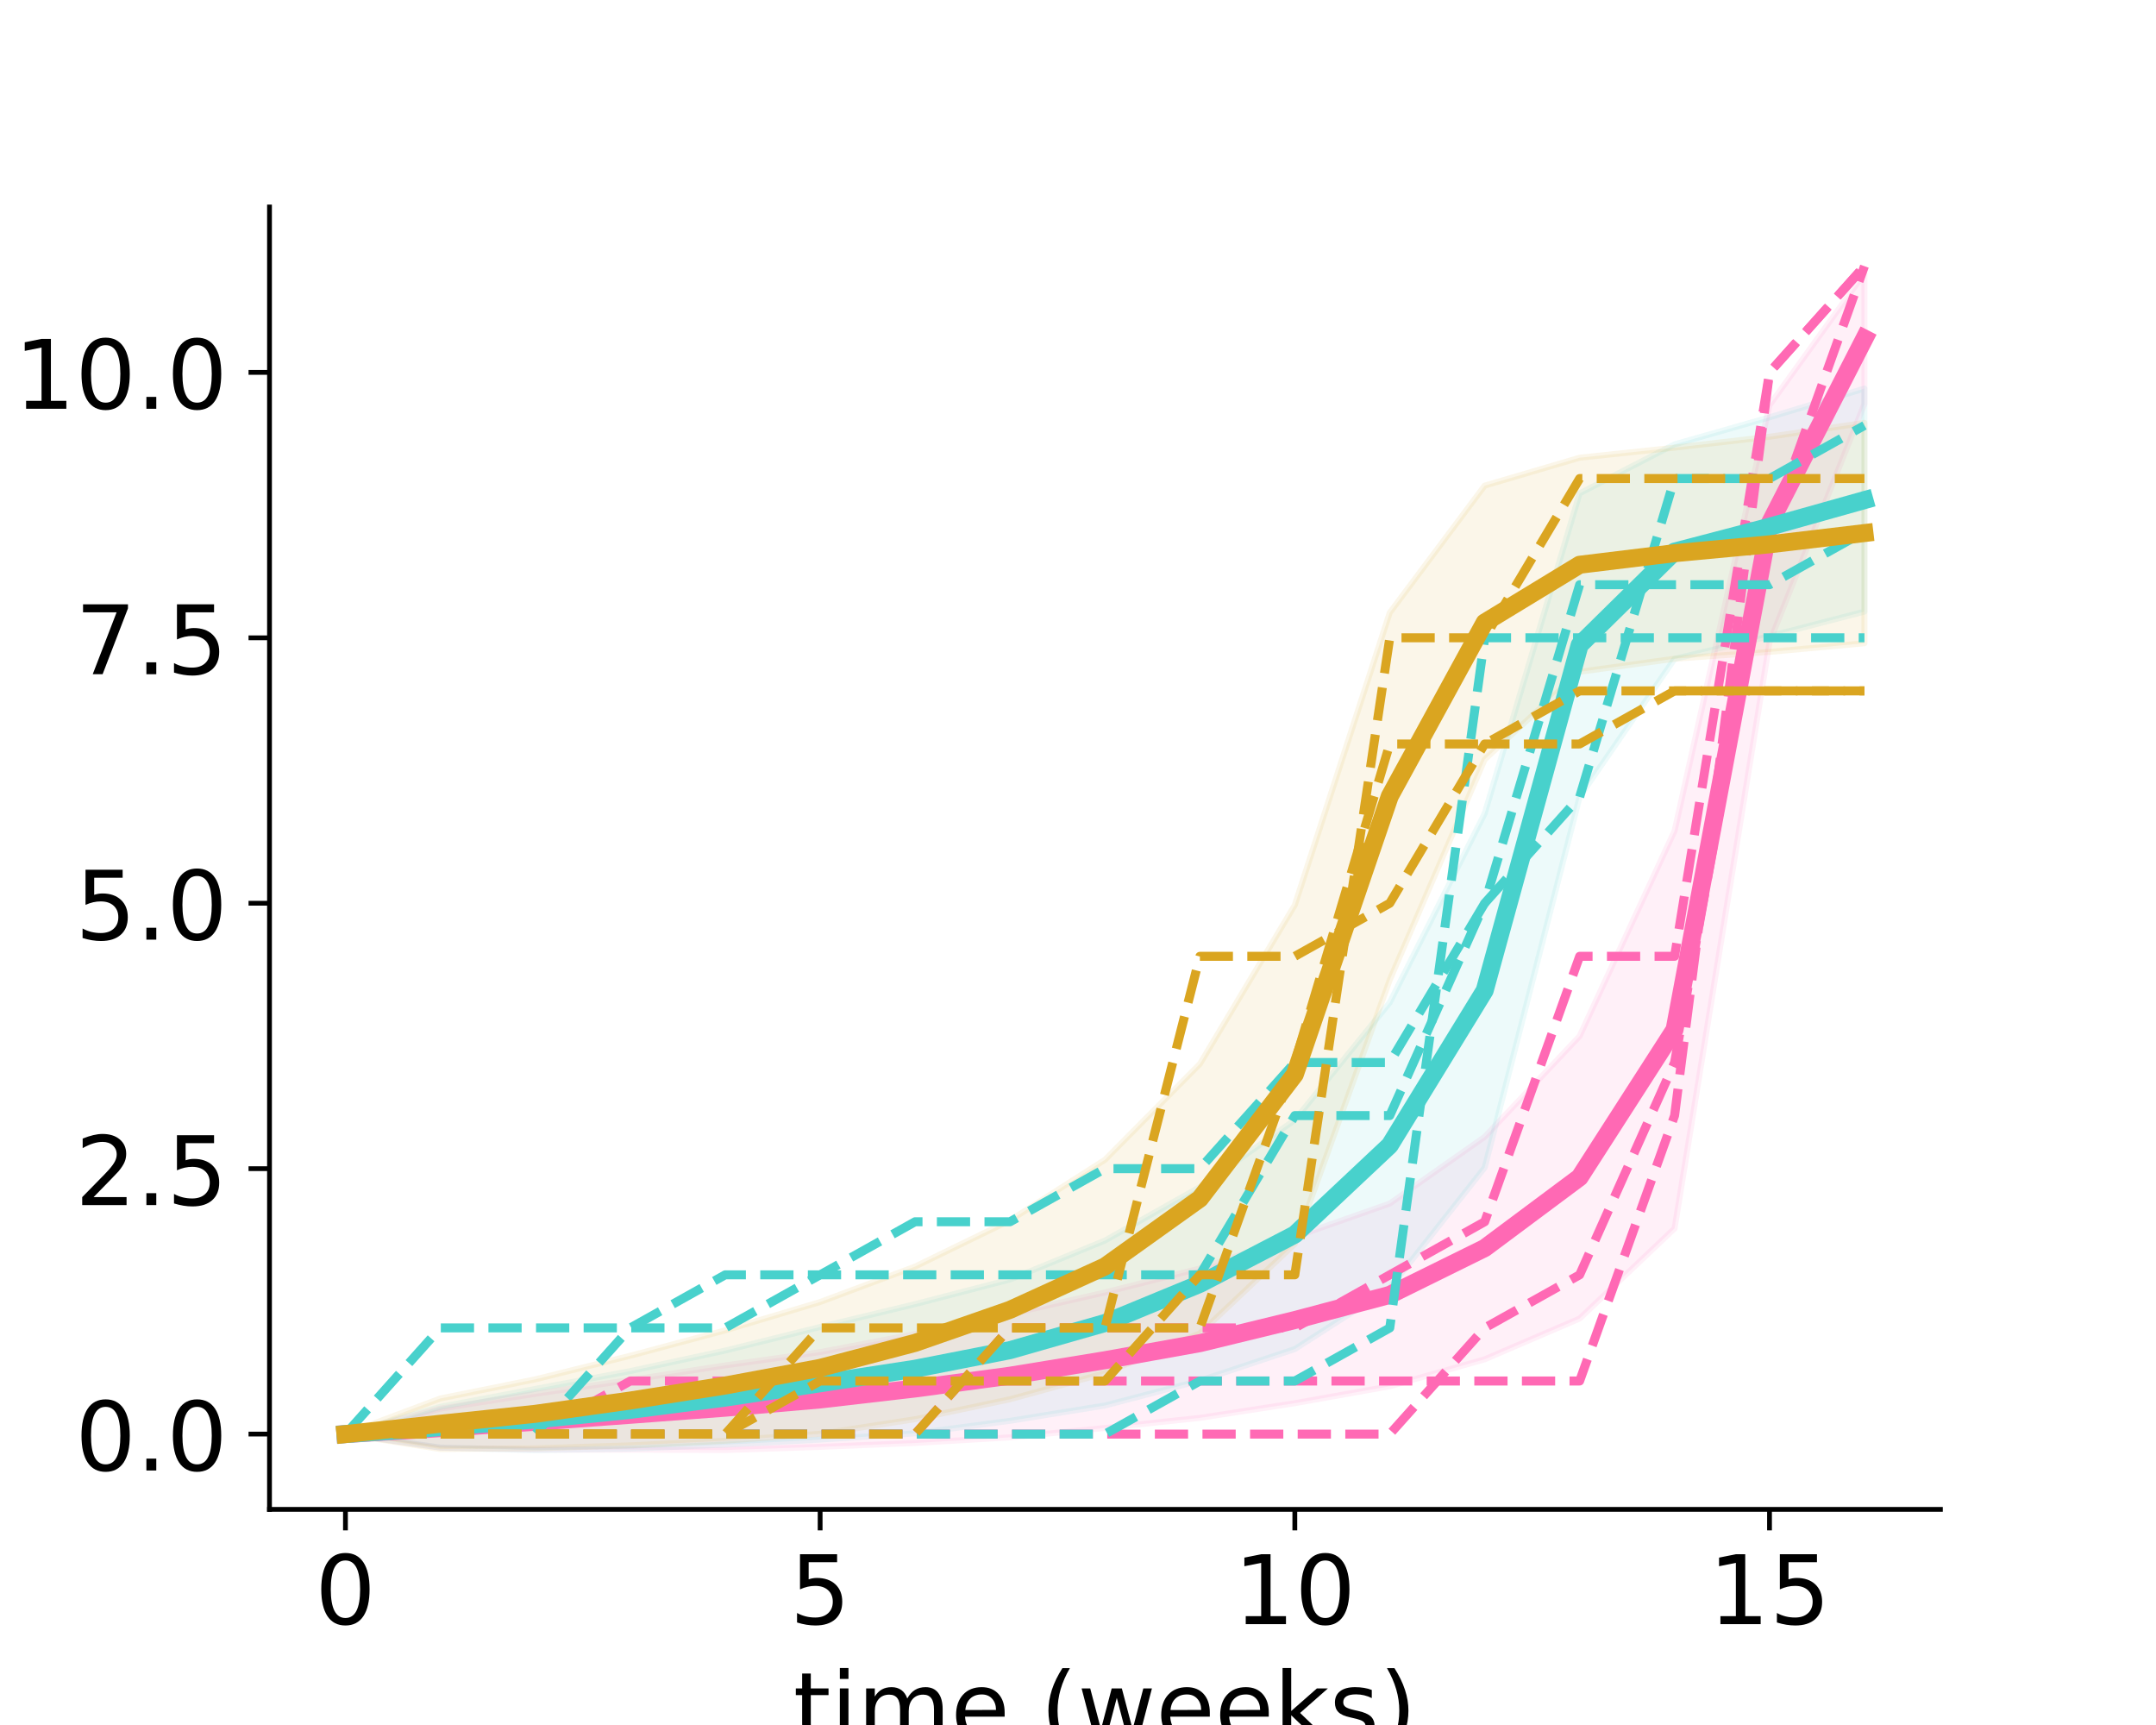
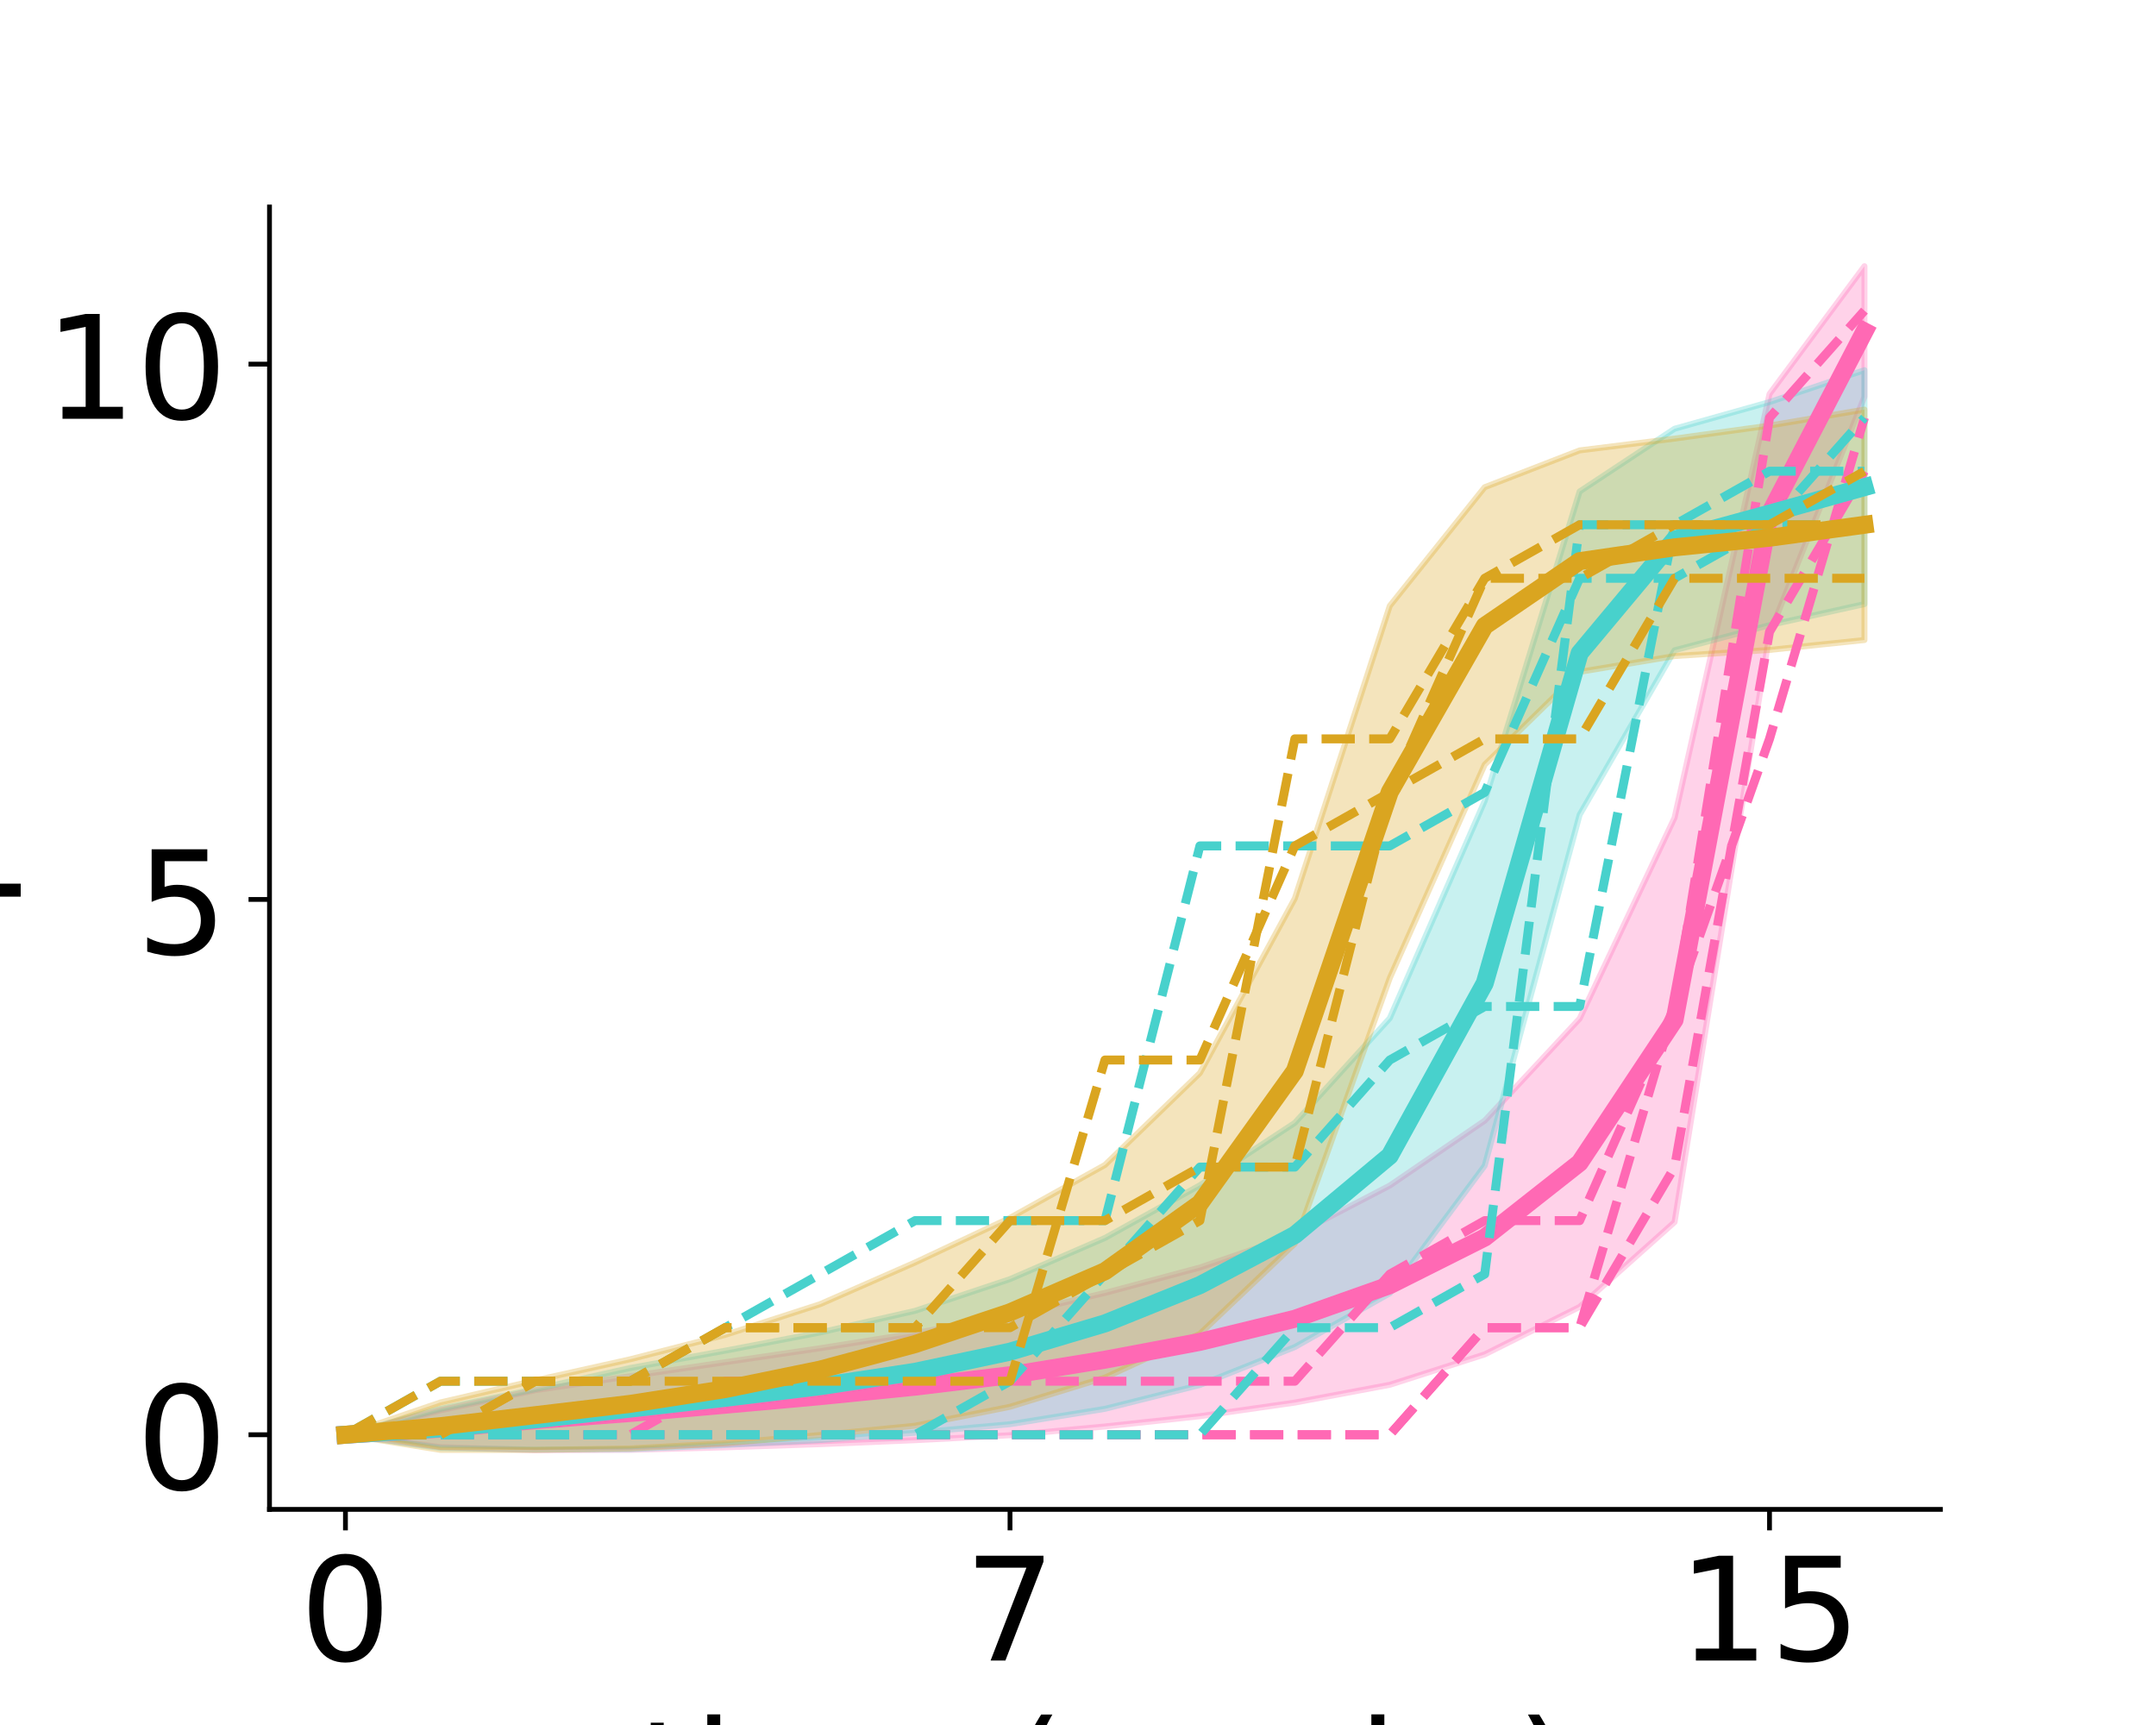
<svg xmlns="http://www.w3.org/2000/svg" xmlns:xlink="http://www.w3.org/1999/xlink" width="360pt" height="288pt" viewBox="0 0 360 288" version="1.1">
  <defs>
    <style type="text/css">*{stroke-linejoin: round; stroke-linecap: butt}</style>
  </defs>
  <g id="figure_1">
    <g id="patch_1">
      <path d="M 0 288  L 360 288  L 360 0  L 0 0  z " style="fill: #ffffff" />
    </g>
    <g id="axes_1">
      <g id="patch_2">
        <path d="M 45 252  L 324 252  L 324 34.56  L 45 34.56  z " style="fill: #ffffff" />
      </g>
      <g id="PolyCollection_1">
        <defs>
-           <path id="m056e9b1a72" d="M 57.682 -48.569  L 57.682 -48.569  L 73.534 -46.3  L 89.386 -45.972  L 105.239 -45.966  L 121.091 -45.906  L 136.943 -46.436  L 152.795 -47.087  L 168.648 -48.028  L 184.5 -49.59  L 200.352 -51.278  L 216.205 -53.728  L 232.057 -56.557  L 247.909 -61.055  L 263.761 -67.863  L 279.614 -82.906  L 295.466 -180.769  L 311.318 -220.58  L 311.318 -242.372  L 311.318 -242.372  L 295.466 -220.354  L 279.614 -149.287  L 263.761 -115.017  L 247.909 -98.195  L 232.057 -87.059  L 216.205 -81.486  L 200.352 -76.225  L 184.5 -72.223  L 168.648 -68.609  L 152.795 -65.278  L 136.943 -62.26  L 121.091 -60.042  L 105.239 -57.607  L 89.386 -55.296  L 73.534 -52.824  L 57.682 -48.569  z " style="stroke: #ff69b4; stroke-opacity: 0.1" />
+           <path id="m03ea9f9fa9" d="M 57.682 -48.461  L 57.682 -48.461  L 73.534 -46.398  L 89.386 -45.884  L 105.239 -45.942  L 121.091 -46.359  L 136.943 -46.884  L 152.795 -47.551  L 168.648 -48.377  L 184.5 -49.841  L 200.352 -51.555  L 216.205 -53.829  L 232.057 -56.799  L 247.909 -61.874  L 263.761 -69.806  L 279.614 -83.968  L 295.466 -182.175  L 311.318 -221.753  L 311.318 -243.556  L 311.318 -243.556  L 295.466 -222.22  L 279.614 -151.479  L 263.761 -117.935  L 247.909 -100.896  L 232.057 -90.064  L 216.205 -81.809  L 200.352 -76.379  L 184.5 -72.14  L 168.648 -68.421  L 152.795 -65.422  L 136.943 -62.907  L 121.091 -60.573  L 105.239 -58.237  L 89.386 -55.9  L 73.534 -52.544  L 57.682 -48.461  z " style="stroke: #ff69b4; stroke-opacity: 0.3" />
        </defs>
-         <g clip-path="url(#p12428914d8)">
-           <use xlink:href="#m056e9b1a72" x="0" y="288" style="fill: #ff69b4; fill-opacity: 0.1; stroke: #ff69b4; stroke-opacity: 0.1" />
+         <g clip-path="url(#pde33146f67)">
+           <use xlink:href="#m03ea9f9fa9" x="0" y="288" style="fill: #ff69b4; fill-opacity: 0.3; stroke: #ff69b4; stroke-opacity: 0.3" />
        </g>
      </g>
      <g id="PolyCollection_2">
        <defs>
-           <path id="mcb9d9ecbb1" d="M 57.682 -48.569  L 57.682 -48.569  L 73.534 -46.322  L 89.386 -45.884  L 105.239 -46.134  L 121.091 -46.805  L 136.943 -47.65  L 152.795 -48.691  L 168.648 -50.785  L 184.5 -53.341  L 200.352 -57.495  L 216.205 -62.763  L 232.057 -72.945  L 247.909 -93.069  L 263.761 -154.97  L 279.614 -178  L 295.466 -181.782  L 311.318 -185.887  L 311.318 -223.125  L 311.318 -223.125  L 295.466 -218.331  L 279.614 -213.817  L 263.761 -205.631  L 247.909 -152.188  L 232.057 -120.623  L 216.205 -101.008  L 200.352 -89.808  L 184.5 -80.88  L 168.648 -74.378  L 152.795 -70.268  L 136.943 -66.452  L 121.091 -62.511  L 105.239 -59.088  L 89.386 -56.112  L 73.534 -53.121  L 57.682 -48.569  z " style="stroke: #48d1cc; stroke-opacity: 0.1" />
+           <path id="m27caeaabee" d="M 57.682 -48.461  L 57.682 -48.461  L 73.534 -46.243  L 89.386 -45.981  L 105.239 -46.04  L 121.091 -46.744  L 136.943 -47.58  L 152.795 -48.793  L 168.648 -50.217  L 184.5 -52.785  L 200.352 -56.766  L 216.205 -63.097  L 232.057 -72.076  L 247.909 -93.379  L 263.761 -151.963  L 279.614 -179.432  L 295.466 -183.627  L 311.318 -187.146  L 311.318 -226.203  L 311.318 -226.203  L 295.466 -220.875  L 279.614 -216.418  L 263.761 -205.941  L 247.909 -154.276  L 232.057 -118.006  L 216.205 -100.531  L 200.352 -90.114  L 184.5 -81.315  L 168.648 -74.445  L 152.795 -69.149  L 136.943 -65.536  L 121.091 -62.493  L 105.239 -59.604  L 89.386 -56.071  L 73.534 -52.788  L 57.682 -48.461  z " style="stroke: #48d1cc; stroke-opacity: 0.3" />
        </defs>
-         <g clip-path="url(#p12428914d8)">
-           <use xlink:href="#mcb9d9ecbb1" x="0" y="288" style="fill: #48d1cc; fill-opacity: 0.1; stroke: #48d1cc; stroke-opacity: 0.1" />
+         <g clip-path="url(#pde33146f67)">
+           <use xlink:href="#m27caeaabee" x="0" y="288" style="fill: #48d1cc; fill-opacity: 0.3; stroke: #48d1cc; stroke-opacity: 0.3" />
        </g>
      </g>
      <g id="PolyCollection_3">
        <defs>
-           <path id="mca0a393369" d="M 57.682 -48.569  L 57.682 -48.569  L 73.534 -46.075  L 89.386 -46.197  L 105.239 -46.689  L 121.091 -47.469  L 136.943 -48.623  L 152.795 -51.055  L 168.648 -54.385  L 184.5 -58.734  L 200.352 -65.385  L 216.205 -80.334  L 232.057 -124.406  L 247.909 -161.213  L 263.761 -175.837  L 279.614 -178.025  L 295.466 -179.159  L 311.318 -180.605  L 311.318 -217.398  L 311.318 -217.398  L 295.466 -215.086  L 279.614 -213.26  L 263.761 -211.584  L 247.909 -206.922  L 232.057 -185.711  L 216.205 -136.898  L 200.352 -110.368  L 184.5 -94.365  L 168.648 -84.25  L 152.795 -76.537  L 136.943 -70.62  L 121.091 -65.889  L 105.239 -61.652  L 89.386 -57.713  L 73.534 -54.52  L 57.682 -48.569  z " style="stroke: #daa520; stroke-opacity: 0.1" />
+           <path id="m475c63d6a0" d="M 57.682 -48.461  L 57.682 -48.461  L 73.534 -45.93  L 89.386 -45.926  L 105.239 -46.172  L 121.091 -47.034  L 136.943 -48.414  L 152.795 -49.965  L 168.648 -53.128  L 184.5 -58.008  L 200.352 -65.311  L 216.205 -80.38  L 232.057 -124.7  L 247.909 -160.344  L 263.761 -175.826  L 279.614 -178.467  L 295.466 -179.491  L 311.318 -181.146  L 311.318 -219.62  L 311.318 -219.62  L 295.466 -216.95  L 279.614 -214.774  L 263.761 -212.803  L 247.909 -206.658  L 232.057 -186.837  L 216.205 -137.997  L 200.352 -108.845  L 184.5 -93.501  L 168.648 -84.673  L 152.795 -77.218  L 136.943 -70.261  L 121.091 -65.134  L 105.239 -61.063  L 89.386 -57.538  L 73.534 -53.851  L 57.682 -48.461  z " style="stroke: #daa520; stroke-opacity: 0.3" />
        </defs>
-         <g clip-path="url(#p12428914d8)">
-           <use xlink:href="#mca0a393369" x="0" y="288" style="fill: #daa520; fill-opacity: 0.1; stroke: #daa520; stroke-opacity: 0.1" />
+         <g clip-path="url(#pde33146f67)">
+           <use xlink:href="#m475c63d6a0" x="0" y="288" style="fill: #daa520; fill-opacity: 0.3; stroke: #daa520; stroke-opacity: 0.3" />
        </g>
      </g>
      <g id="matplotlib.axis_1">
        <g id="xtick_1">
          <g id="line2d_1">
            <defs>
-               <path id="mf5fc299c40" d="M 0 0  L 0 3.5  " style="stroke: #000000; stroke-width: 0.8" />
-             </defs>
-             <g>
-               <use xlink:href="#mf5fc299c40" x="57.682" y="252" style="stroke: #000000; stroke-width: 0.8" />
+               <path id="m2397e9694d" d="M 0 0  L 0 3.5  " style="stroke: #000000; stroke-width: 0.8" />
+             </defs>
+             <g>
+               <use xlink:href="#m2397e9694d" x="57.682" y="252" style="stroke: #000000; stroke-width: 0.8" />
            </g>
          </g>
          <g id="text_1">
-             <g transform="translate(52.59182 271.1575) scale(0.16 -0.16)">
+             <g transform="translate(50.04682 277.2362) scale(0.24 -0.24)">
              <defs>
                <path id="DejaVuSans-30" d="M 2034 4250  Q 1547 4250 1301 3770  Q 1056 3291 1056 2328  Q 1056 1369 1301 889  Q 1547 409 2034 409  Q 2525 409 2770 889  Q 3016 1369 3016 2328  Q 3016 3291 2770 3770  Q 2525 4250 2034 4250  z M 2034 4750  Q 2819 4750 3233 4129  Q 3647 3509 3647 2328  Q 3647 1150 3233 529  Q 2819 -91 2034 -91  Q 1250 -91 836 529  Q 422 1150 422 2328  Q 422 3509 836 4129  Q 1250 4750 2034 4750  z " transform="scale(0.015625)" />
              </defs>
              <use xlink:href="#DejaVuSans-30" />
            </g>
          </g>
        </g>
        <g id="xtick_2">
          <g id="line2d_2">
            <g>
-               <use xlink:href="#mf5fc299c40" x="136.943" y="252" style="stroke: #000000; stroke-width: 0.8" />
+               <use xlink:href="#m2397e9694d" x="168.648" y="252" style="stroke: #000000; stroke-width: 0.8" />
            </g>
          </g>
          <g id="text_2">
-             <g transform="translate(131.8532 271.1575) scale(0.16 -0.16)">
+             <g transform="translate(161.0127 277.2362) scale(0.24 -0.24)">
              <defs>
+                 <path id="DejaVuSans-37" d="M 525 4666  L 3525 4666  L 3525 4397  L 1831 0  L 1172 0  L 2766 4134  L 525 4134  L 525 4666  z " transform="scale(0.015625)" />
+               </defs>
+               <use xlink:href="#DejaVuSans-37" />
+             </g>
+           </g>
+         </g>
+         <g id="xtick_3">
+           <g id="line2d_3">
+             <g>
+               <use xlink:href="#m2397e9694d" x="295.466" y="252" style="stroke: #000000; stroke-width: 0.8" />
+             </g>
+           </g>
+           <g id="text_3">
+             <g transform="translate(280.1959 277.2362) scale(0.24 -0.24)">
+               <defs>
+                 <path id="DejaVuSans-31" d="M 794 531  L 1825 531  L 1825 4091  L 703 3866  L 703 4441  L 1819 4666  L 2450 4666  L 2450 531  L 3481 531  L 3481 0  L 794 0  L 794 531  z " transform="scale(0.015625)" />
                <path id="DejaVuSans-35" d="M 691 4666  L 3169 4666  L 3169 4134  L 1269 4134  L 1269 2991  Q 1406 3038 1543 3061  Q 1681 3084 1819 3084  Q 2600 3084 3056 2656  Q 3513 2228 3513 1497  Q 3513 744 3044 326  Q 2575 -91 1722 -91  Q 1428 -91 1123 -41  Q 819 9 494 109  L 494 744  Q 775 591 1075 516  Q 1375 441 1709 441  Q 2250 441 2565 725  Q 2881 1009 2881 1497  Q 2881 1984 2565 2268  Q 2250 2553 1709 2553  Q 1456 2553 1204 2497  Q 953 2441 691 2322  L 691 4666  z " transform="scale(0.015625)" />
              </defs>
-               <use xlink:href="#DejaVuSans-35" />
-             </g>
-           </g>
-         </g>
-         <g id="xtick_3">
-           <g id="line2d_3">
-             <g>
-               <use xlink:href="#mf5fc299c40" x="216.205" y="252" style="stroke: #000000; stroke-width: 0.8" />
-             </g>
-           </g>
-           <g id="text_3">
-             <g transform="translate(206.0245 271.1575) scale(0.16 -0.16)">
-               <defs>
-                 <path id="DejaVuSans-31" d="M 794 531  L 1825 531  L 1825 4091  L 703 3866  L 703 4441  L 1819 4666  L 2450 4666  L 2450 531  L 3481 531  L 3481 0  L 794 0  L 794 531  z " transform="scale(0.015625)" />
-               </defs>
-               <use xlink:href="#DejaVuSans-31" />
-               <use xlink:href="#DejaVuSans-30" x="63.623" />
-             </g>
-           </g>
-         </g>
-         <g id="xtick_4">
-           <g id="line2d_4">
-             <g>
-               <use xlink:href="#mf5fc299c40" x="295.466" y="252" style="stroke: #000000; stroke-width: 0.8" />
-             </g>
-           </g>
-           <g id="text_4">
-             <g transform="translate(285.2859 271.1575) scale(0.16 -0.16)">
              <use xlink:href="#DejaVuSans-31" />
              <use xlink:href="#DejaVuSans-35" x="63.623" />
            </g>
          </g>
        </g>
-         <g id="text_5">
-           <g transform="translate(132.4538 290.6425) scale(0.16 -0.16)">
+         <g id="text_4">
+           <g transform="translate(106.4306 304.4638) scale(0.24 -0.24)">
            <defs>
              <path id="DejaVuSans-74" d="M 1172 4494  L 1172 3500  L 2356 3500  L 2356 3053  L 1172 3053  L 1172 1153  Q 1172 725 1289 603  Q 1406 481 1766 481  L 2356 481  L 2356 0  L 1766 0  Q 1100 0 847 248  Q 594 497 594 1153  L 594 3053  L 172 3053  L 172 3500  L 594 3500  L 594 4494  L 1172 4494  z " transform="scale(0.015625)" />
              <path id="DejaVuSans-69" d="M 603 3500  L 1178 3500  L 1178 0  L 603 0  L 603 3500  z M 603 4863  L 1178 4863  L 1178 4134  L 603 4134  L 603 4863  z " transform="scale(0.015625)" />
              <path id="DejaVuSans-6d" d="M 3328 2828  Q 3544 3216 3844 3400  Q 4144 3584 4550 3584  Q 5097 3584 5394 3201  Q 5691 2819 5691 2113  L 5691 0  L 5113 0  L 5113 2094  Q 5113 2597 4934 2840  Q 4756 3084 4391 3084  Q 3944 3084 3684 2787  Q 3425 2491 3425 1978  L 3425 0  L 2847 0  L 2847 2094  Q 2847 2600 2669 2842  Q 2491 3084 2119 3084  Q 1678 3084 1418 2786  Q 1159 2488 1159 1978  L 1159 0  L 581 0  L 581 3500  L 1159 3500  L 1159 2956  Q 1356 3278 1631 3431  Q 1906 3584 2284 3584  Q 2666 3584 2933 3390  Q 3200 3197 3328 2828  z " transform="scale(0.015625)" />
              <path id="DejaVuSans-65" d="M 3597 1894  L 3597 1613  L 953 1613  Q 991 1019 1311 708  Q 1631 397 2203 397  Q 2534 397 2845 478  Q 3156 559 3463 722  L 3463 178  Q 3153 47 2828 -22  Q 2503 -91 2169 -91  Q 1331 -91 842 396  Q 353 884 353 1716  Q 353 2575 817 3079  Q 1281 3584 2069 3584  Q 2775 3584 3186 3129  Q 3597 2675 3597 1894  z M 3022 2063  Q 3016 2534 2758 2815  Q 2500 3097 2075 3097  Q 1594 3097 1305 2825  Q 1016 2553 972 2059  L 3022 2063  z " transform="scale(0.015625)" />
              <path id="DejaVuSans-20" transform="scale(0.015625)" />
              <path id="DejaVuSans-28" d="M 1984 4856  Q 1566 4138 1362 3434  Q 1159 2731 1159 2009  Q 1159 1288 1364 580  Q 1569 -128 1984 -844  L 1484 -844  Q 1016 -109 783 600  Q 550 1309 550 2009  Q 550 2706 781 3412  Q 1013 4119 1484 4856  L 1984 4856  z " transform="scale(0.015625)" />
              <path id="DejaVuSans-77" d="M 269 3500  L 844 3500  L 1563 769  L 2278 3500  L 2956 3500  L 3675 769  L 4391 3500  L 4966 3500  L 4050 0  L 3372 0  L 2619 2869  L 1863 0  L 1184 0  L 269 3500  z " transform="scale(0.015625)" />
              <path id="DejaVuSans-6b" d="M 581 4863  L 1159 4863  L 1159 1991  L 2875 3500  L 3609 3500  L 1753 1863  L 3688 0  L 2938 0  L 1159 1709  L 1159 0  L 581 0  L 581 4863  z " transform="scale(0.015625)" />
              <path id="DejaVuSans-73" d="M 2834 3397  L 2834 2853  Q 2591 2978 2328 3040  Q 2066 3103 1784 3103  Q 1356 3103 1142 2972  Q 928 2841 928 2578  Q 928 2378 1081 2264  Q 1234 2150 1697 2047  L 1894 2003  Q 2506 1872 2764 1633  Q 3022 1394 3022 966  Q 3022 478 2636 193  Q 2250 -91 1575 -91  Q 1294 -91 989 -36  Q 684 19 347 128  L 347 722  Q 666 556 975 473  Q 1284 391 1588 391  Q 1994 391 2212 530  Q 2431 669 2431 922  Q 2431 1156 2273 1281  Q 2116 1406 1581 1522  L 1381 1569  Q 847 1681 609 1914  Q 372 2147 372 2553  Q 372 3047 722 3315  Q 1072 3584 1716 3584  Q 2034 3584 2315 3537  Q 2597 3491 2834 3397  z " transform="scale(0.015625)" />
              <path id="DejaVuSans-29" d="M 513 4856  L 1013 4856  Q 1481 4119 1714 3412  Q 1947 2706 1947 2009  Q 1947 1309 1714 600  Q 1481 -109 1013 -844  L 513 -844  Q 928 -128 1133 580  Q 1338 1288 1338 2009  Q 1338 2731 1133 3434  Q 928 4138 513 4856  z " transform="scale(0.015625)" />
            </defs>
            <use xlink:href="#DejaVuSans-74" />
            <use xlink:href="#DejaVuSans-69" x="39.209" />
            <use xlink:href="#DejaVuSans-6d" x="66.992" />
            <use xlink:href="#DejaVuSans-65" x="164.404" />
            <use xlink:href="#DejaVuSans-20" x="225.928" />
            <use xlink:href="#DejaVuSans-28" x="257.715" />
            <use xlink:href="#DejaVuSans-77" x="296.729" />
            <use xlink:href="#DejaVuSans-65" x="378.516" />
            <use xlink:href="#DejaVuSans-65" x="440.039" />
            <use xlink:href="#DejaVuSans-6b" x="501.562" />
            <use xlink:href="#DejaVuSans-73" x="559.473" />
            <use xlink:href="#DejaVuSans-29" x="611.572" />
          </g>
        </g>
      </g>
      <g id="matplotlib.axis_2">
        <g id="ytick_1">
+           <g id="line2d_4">
+             <defs>
+               <path id="m8d71642dd6" d="M 0 0  L -3.5 0  " style="stroke: #000000; stroke-width: 0.8" />
+             </defs>
+             <g>
+               <use xlink:href="#m8d71642dd6" x="45" y="239.539" style="stroke: #000000; stroke-width: 0.8" />
+             </g>
+           </g>
+           <g id="text_5">
+             <g transform="translate(22.73 248.6573) scale(0.24 -0.24)">
+               <use xlink:href="#DejaVuSans-30" />
+             </g>
+           </g>
+         </g>
+         <g id="ytick_2">
          <g id="line2d_5">
-             <defs>
-               <path id="m8502c8b79f" d="M 0 0  L -3.5 0  " style="stroke: #000000; stroke-width: 0.8" />
-             </defs>
-             <g>
-               <use xlink:href="#m8502c8b79f" x="45" y="239.431" style="stroke: #000000; stroke-width: 0.8" />
+             <g>
+               <use xlink:href="#m8d71642dd6" x="45" y="150.168" style="stroke: #000000; stroke-width: 0.8" />
            </g>
          </g>
          <g id="text_6">
-             <g transform="translate(12.555 245.5096) scale(0.16 -0.16)">
-               <defs>
-                 <path id="DejaVuSans-2e" d="M 684 794  L 1344 794  L 1344 0  L 684 0  L 684 794  z " transform="scale(0.015625)" />
-               </defs>
-               <use xlink:href="#DejaVuSans-30" />
-               <use xlink:href="#DejaVuSans-2e" x="63.623" />
-               <use xlink:href="#DejaVuSans-30" x="95.41" />
-             </g>
-           </g>
-         </g>
-         <g id="ytick_2">
+             <g transform="translate(22.73 159.2861) scale(0.24 -0.24)">
+               <use xlink:href="#DejaVuSans-35" />
+             </g>
+           </g>
+         </g>
+         <g id="ytick_3">
          <g id="line2d_6">
            <g>
-               <use xlink:href="#m8502c8b79f" x="45" y="195.116" style="stroke: #000000; stroke-width: 0.8" />
+               <use xlink:href="#m8d71642dd6" x="45" y="60.797" style="stroke: #000000; stroke-width: 0.8" />
            </g>
          </g>
          <g id="text_7">
-             <g transform="translate(12.555 201.1944) scale(0.16 -0.16)">
-               <defs>
-                 <path id="DejaVuSans-32" d="M 1228 531  L 3431 531  L 3431 0  L 469 0  L 469 531  Q 828 903 1448 1529  Q 2069 2156 2228 2338  Q 2531 2678 2651 2914  Q 2772 3150 2772 3378  Q 2772 3750 2511 3984  Q 2250 4219 1831 4219  Q 1534 4219 1204 4116  Q 875 4013 500 3803  L 500 4441  Q 881 4594 1212 4672  Q 1544 4750 1819 4750  Q 2544 4750 2975 4387  Q 3406 4025 3406 3419  Q 3406 3131 3298 2873  Q 3191 2616 2906 2266  Q 2828 2175 2409 1742  Q 1991 1309 1228 531  z " transform="scale(0.015625)" />
-               </defs>
-               <use xlink:href="#DejaVuSans-32" />
-               <use xlink:href="#DejaVuSans-2e" x="63.623" />
-               <use xlink:href="#DejaVuSans-35" x="95.41" />
-             </g>
-           </g>
-         </g>
-         <g id="ytick_3">
-           <g id="line2d_7">
-             <g>
-               <use xlink:href="#m8502c8b79f" x="45" y="150.8" style="stroke: #000000; stroke-width: 0.8" />
-             </g>
-           </g>
-           <g id="text_8">
-             <g transform="translate(12.555 156.8791) scale(0.16 -0.16)">
-               <use xlink:href="#DejaVuSans-35" />
-               <use xlink:href="#DejaVuSans-2e" x="63.623" />
-               <use xlink:href="#DejaVuSans-30" x="95.41" />
-             </g>
-           </g>
-         </g>
-         <g id="ytick_4">
-           <g id="line2d_8">
-             <g>
-               <use xlink:href="#m8502c8b79f" x="45" y="106.485" style="stroke: #000000; stroke-width: 0.8" />
-             </g>
-           </g>
-           <g id="text_9">
-             <g transform="translate(12.555 112.5638) scale(0.16 -0.16)">
-               <defs>
-                 <path id="DejaVuSans-37" d="M 525 4666  L 3525 4666  L 3525 4397  L 1831 0  L 1172 0  L 2766 4134  L 525 4134  L 525 4666  z " transform="scale(0.015625)" />
-               </defs>
-               <use xlink:href="#DejaVuSans-37" />
-               <use xlink:href="#DejaVuSans-2e" x="63.623" />
-               <use xlink:href="#DejaVuSans-35" x="95.41" />
-             </g>
-           </g>
-         </g>
-         <g id="ytick_5">
-           <g id="line2d_9">
-             <g>
-               <use xlink:href="#m8502c8b79f" x="45" y="62.17" style="stroke: #000000; stroke-width: 0.8" />
-             </g>
-           </g>
-           <g id="text_10">
-             <g transform="translate(2.375 68.2485) scale(0.16 -0.16)">
+             <g transform="translate(7.46 69.91486) scale(0.24 -0.24)">
              <use xlink:href="#DejaVuSans-31" />
              <use xlink:href="#DejaVuSans-30" x="63.623" />
-               <use xlink:href="#DejaVuSans-2e" x="127.246" />
-               <use xlink:href="#DejaVuSans-30" x="159.033" />
-             </g>
-           </g>
-         </g>
-         <g id="text_11">
-           <g transform="translate(-4.9525 247.905) rotate(-90) scale(0.16 -0.16)">
+             </g>
+           </g>
+         </g>
+         <g id="text_8">
+           <g transform="translate(-28.406 236.5462) rotate(-90) scale(0.24 -0.24)">
            <defs>
              <path id="DejaVuSans-72" d="M 2631 2963  Q 2534 3019 2420 3045  Q 2306 3072 2169 3072  Q 1681 3072 1420 2755  Q 1159 2438 1159 1844  L 1159 0  L 581 0  L 581 3500  L 1159 3500  L 1159 2956  Q 1341 3275 1631 3429  Q 1922 3584 2338 3584  Q 2397 3584 2469 3576  Q 2541 3569 2628 3553  L 2631 2963  z " transform="scale(0.015625)" />
              <path id="DejaVuSans-61" d="M 2194 1759  Q 1497 1759 1228 1600  Q 959 1441 959 1056  Q 959 750 1161 570  Q 1363 391 1709 391  Q 2188 391 2477 730  Q 2766 1069 2766 1631  L 2766 1759  L 2194 1759  z M 3341 1997  L 3341 0  L 2766 0  L 2766 531  Q 2569 213 2275 61  Q 1981 -91 1556 -91  Q 1019 -91 701 211  Q 384 513 384 1019  Q 384 1609 779 1909  Q 1175 2209 1959 2209  L 2766 2209  L 2766 2266  Q 2766 2663 2505 2880  Q 2244 3097 1772 3097  Q 1472 3097 1187 3025  Q 903 2953 641 2809  L 641 3341  Q 956 3463 1253 3523  Q 1550 3584 1831 3584  Q 2591 3584 2966 3190  Q 3341 2797 3341 1997  z " transform="scale(0.015625)" />
              <path id="DejaVuSans-63" d="M 3122 3366  L 3122 2828  Q 2878 2963 2633 3030  Q 2388 3097 2138 3097  Q 1578 3097 1268 2742  Q 959 2388 959 1747  Q 959 1106 1268 751  Q 1578 397 2138 397  Q 2388 397 2633 464  Q 2878 531 3122 666  L 3122 134  Q 2881 22 2623 -34  Q 2366 -91 2075 -91  Q 1284 -91 818 406  Q 353 903 353 1747  Q 353 2603 823 3093  Q 1294 3584 2113 3584  Q 2378 3584 2631 3529  Q 2884 3475 3122 3366  z " transform="scale(0.015625)" />
              <path id="DejaVuSans-68" d="M 3513 2113  L 3513 0  L 2938 0  L 2938 2094  Q 2938 2591 2744 2837  Q 2550 3084 2163 3084  Q 1697 3084 1428 2787  Q 1159 2491 1159 1978  L 1159 0  L 581 0  L 581 4863  L 1159 4863  L 1159 2956  Q 1366 3272 1645 3428  Q 1925 3584 2291 3584  Q 2894 3584 3203 3211  Q 3513 2838 3513 2113  z " transform="scale(0.015625)" />
              <path id="DejaVuSans-6f" d="M 1959 3097  Q 1497 3097 1228 2736  Q 959 2375 959 1747  Q 959 1119 1226 758  Q 1494 397 1959 397  Q 2419 397 2687 759  Q 2956 1122 2956 1747  Q 2956 2369 2687 2733  Q 2419 3097 1959 3097  z M 1959 3584  Q 2709 3584 3137 3096  Q 3566 2609 3566 1747  Q 3566 888 3137 398  Q 2709 -91 1959 -91  Q 1206 -91 779 398  Q 353 888 353 1747  Q 353 2609 779 3096  Q 1206 3584 1959 3584  z " transform="scale(0.015625)" />
              <path id="DejaVuSans-75" d="M 544 1381  L 544 3500  L 1119 3500  L 1119 1403  Q 1119 906 1312 657  Q 1506 409 1894 409  Q 2359 409 2629 706  Q 2900 1003 2900 1516  L 2900 3500  L 3475 3500  L 3475 0  L 2900 0  L 2900 538  Q 2691 219 2414 64  Q 2138 -91 1772 -91  Q 1169 -91 856 284  Q 544 659 544 1381  z M 1991 3584  L 1991 3584  z " transform="scale(0.015625)" />
-               <path id="DejaVuSans-70" d="M 1159 525  L 1159 -1331  L 581 -1331  L 581 3500  L 1159 3500  L 1159 2969  Q 1341 3281 1617 3432  Q 1894 3584 2278 3584  Q 2916 3584 3314 3078  Q 3713 2572 3713 1747  Q 3713 922 3314 415  Q 2916 -91 2278 -91  Q 1894 -91 1617 61  Q 1341 213 1159 525  z M 3116 1747  Q 3116 2381 2855 2742  Q 2594 3103 2138 3103  Q 1681 3103 1420 2742  Q 1159 2381 1159 1747  Q 1159 1113 1420 752  Q 1681 391 2138 391  Q 2594 391 2855 752  Q 3116 1113 3116 1747  z " transform="scale(0.015625)" />
-               <path id="DejaVuSans-6c" d="M 603 4863  L 1178 4863  L 1178 0  L 603 0  L 603 4863  z " transform="scale(0.015625)" />
-               <path id="DejaVuSans-64" d="M 2906 2969  L 2906 4863  L 3481 4863  L 3481 0  L 2906 0  L 2906 525  Q 2725 213 2448 61  Q 2172 -91 1784 -91  Q 1150 -91 751 415  Q 353 922 353 1747  Q 353 2572 751 3078  Q 1150 3584 1784 3584  Q 2172 3584 2448 3432  Q 2725 3281 2906 2969  z M 947 1747  Q 947 1113 1208 752  Q 1469 391 1925 391  Q 2381 391 2643 752  Q 2906 1113 2906 1747  Q 2906 2381 2643 2742  Q 2381 3103 1925 3103  Q 1469 3103 1208 2742  Q 947 2381 947 1747  z " transform="scale(0.015625)" />
            </defs>
            <use xlink:href="#DejaVuSans-72" />
            <use xlink:href="#DejaVuSans-65" x="38.863" />
            <use xlink:href="#DejaVuSans-73" x="100.387" />
            <use xlink:href="#DejaVuSans-65" x="152.486" />
            <use xlink:href="#DejaVuSans-61" x="214.01" />
            <use xlink:href="#DejaVuSans-72" x="275.289" />
            <use xlink:href="#DejaVuSans-63" x="314.152" />
            <use xlink:href="#DejaVuSans-68" x="369.133" />
            <use xlink:href="#DejaVuSans-20" x="432.512" />
            <use xlink:href="#DejaVuSans-68" x="464.299" />
            <use xlink:href="#DejaVuSans-6f" x="527.678" />
            <use xlink:href="#DejaVuSans-75" x="588.859" />
            <use xlink:href="#DejaVuSans-72" x="652.238" />
            <use xlink:href="#DejaVuSans-73" x="693.352" />
            <use xlink:href="#DejaVuSans-20" x="745.451" />
-             <use xlink:href="#DejaVuSans-63" x="777.238" />
-             <use xlink:href="#DejaVuSans-6f" x="832.219" />
-             <use xlink:href="#DejaVuSans-6d" x="893.4" />
-             <use xlink:href="#DejaVuSans-70" x="990.812" />
-             <use xlink:href="#DejaVuSans-6c" x="1054.289" />
-             <use xlink:href="#DejaVuSans-65" x="1082.072" />
-             <use xlink:href="#DejaVuSans-74" x="1143.596" />
-             <use xlink:href="#DejaVuSans-65" x="1182.805" />
-             <use xlink:href="#DejaVuSans-64" x="1244.328" />
-           </g>
-         </g>
+           </g>
+           <g transform="translate(-1.53125 210.765) rotate(-90) scale(0.24 -0.24)">
+             <defs>
+               <path id="DejaVuSans-70" d="M 1159 525  L 1159 -1331  L 581 -1331  L 581 3500  L 1159 3500  L 1159 2969  Q 1341 3281 1617 3432  Q 1894 3584 2278 3584  Q 2916 3584 3314 3078  Q 3713 2572 3713 1747  Q 3713 922 3314 415  Q 2916 -91 2278 -91  Q 1894 -91 1617 61  Q 1341 213 1159 525  z M 3116 1747  Q 3116 2381 2855 2742  Q 2594 3103 2138 3103  Q 1681 3103 1420 2742  Q 1159 2381 1159 1747  Q 1159 1113 1420 752  Q 1681 391 2138 391  Q 2594 391 2855 752  Q 3116 1113 3116 1747  z " transform="scale(0.015625)" />
+               <path id="DejaVuSans-6c" d="M 603 4863  L 1178 4863  L 1178 0  L 603 0  L 603 4863  z " transform="scale(0.015625)" />
+               <path id="DejaVuSans-64" d="M 2906 2969  L 2906 4863  L 3481 4863  L 3481 0  L 2906 0  L 2906 525  Q 2725 213 2448 61  Q 2172 -91 1784 -91  Q 1150 -91 751 415  Q 353 922 353 1747  Q 353 2572 751 3078  Q 1150 3584 1784 3584  Q 2172 3584 2448 3432  Q 2725 3281 2906 2969  z M 947 1747  Q 947 1113 1208 752  Q 1469 391 1925 391  Q 2381 391 2643 752  Q 2906 1113 2906 1747  Q 2906 2381 2643 2742  Q 2381 3103 1925 3103  Q 1469 3103 1208 2742  Q 947 2381 947 1747  z " transform="scale(0.015625)" />
+             </defs>
+             <use xlink:href="#DejaVuSans-20" />
+             <use xlink:href="#DejaVuSans-63" x="31.787" />
+             <use xlink:href="#DejaVuSans-6f" x="86.768" />
+             <use xlink:href="#DejaVuSans-6d" x="147.949" />
+             <use xlink:href="#DejaVuSans-70" x="245.361" />
+             <use xlink:href="#DejaVuSans-6c" x="308.838" />
+             <use xlink:href="#DejaVuSans-65" x="336.621" />
+             <use xlink:href="#DejaVuSans-74" x="398.145" />
+             <use xlink:href="#DejaVuSans-65" x="437.354" />
+             <use xlink:href="#DejaVuSans-64" x="498.877" />
+           </g>
+         </g>
+       </g>
+       <g id="line2d_7">
+         <path d="M 57.682 239.539  L 73.534 238.529  L 89.386 237.108  L 105.239 235.911  L 121.091 234.534  L 136.943 233.104  L 152.795 231.514  L 168.648 229.601  L 184.5 227.009  L 200.352 224.033  L 216.205 220.181  L 232.057 214.569  L 247.909 206.615  L 263.761 194.13  L 279.614 170.276  L 295.466 85.803  L 311.318 55.345  " clip-path="url(#pde33146f67)" style="fill: none; stroke: #ff69b4; stroke-width: 3; stroke-linecap: square" />
+       </g>
+       <g id="line2d_8">
+         <path d="M 57.682 239.539  L 73.534 239.539  L 89.386 239.539  L 105.239 239.539  L 121.091 239.539  L 136.943 239.539  L 152.795 239.539  L 168.648 239.539  L 184.5 239.539  L 200.352 239.539  L 216.205 239.539  L 232.057 239.539  L 247.909 221.665  L 263.761 221.665  L 279.614 168.042  L 295.466 69.734  L 311.318 51.86  " clip-path="url(#pde33146f67)" style="fill: none; stroke-dasharray: 5.55,2.4; stroke-dashoffset: 0; stroke: #ff69b4; stroke-width: 1.5" />
+       </g>
+       <g id="line2d_9">
+         <path d="M 57.682 239.539  L 73.534 239.539  L 89.386 239.539  L 105.239 239.539  L 121.091 239.539  L 136.943 239.539  L 152.795 239.539  L 168.648 239.539  L 184.5 239.539  L 200.352 239.539  L 216.205 239.539  L 232.057 239.539  L 247.909 221.665  L 263.761 221.665  L 279.614 194.854  L 295.466 105.482  L 311.318 78.671  " clip-path="url(#pde33146f67)" style="fill: none; stroke-dasharray: 5.55,2.4; stroke-dashoffset: 0; stroke: #ff69b4; stroke-width: 1.5" />
      </g>
      <g id="line2d_10">
-         <path d="M 57.682 239.431  L 73.534 238.438  L 89.386 237.366  L 105.239 236.214  L 121.091 235.026  L 136.943 233.652  L 152.795 231.818  L 168.648 229.682  L 184.5 227.094  L 200.352 224.248  L 216.205 220.393  L 232.057 216.192  L 247.909 208.375  L 263.761 196.56  L 279.614 171.903  L 295.466 87.438  L 311.318 56.524  " clip-path="url(#p12428914d8)" style="fill: none; stroke: #ff69b4; stroke-width: 3; stroke-linecap: square" />
+         <path d="M 57.682 239.539  L 73.534 239.539  L 89.386 239.539  L 105.239 239.539  L 121.091 230.602  L 136.943 230.602  L 152.795 230.602  L 168.648 230.602  L 184.5 230.602  L 200.352 230.602  L 216.205 230.602  L 232.057 212.728  L 247.909 203.791  L 263.761 203.791  L 279.614 168.042  L 295.466 123.357  L 311.318 69.734  " clip-path="url(#pde33146f67)" style="fill: none; stroke-dasharray: 5.55,2.4; stroke-dashoffset: 0; stroke: #ff69b4; stroke-width: 1.5" />
      </g>
      <g id="line2d_11">
-         <path d="M 57.682 239.431  L 73.534 239.431  L 89.386 239.431  L 105.239 230.568  L 121.091 230.568  L 136.943 230.568  L 152.795 230.568  L 168.648 230.568  L 184.5 230.568  L 200.352 230.568  L 216.205 230.568  L 232.057 230.568  L 247.909 230.568  L 263.761 230.568  L 279.614 186.253  L 295.466 62.17  L 311.318 44.444  " clip-path="url(#p12428914d8)" style="fill: none; stroke-dasharray: 5.55,2.4; stroke-dashoffset: 0; stroke: #ff69b4; stroke-width: 1.5" />
+         <path d="M 57.682 239.539  L 73.534 238.485  L 89.386 236.974  L 105.239 235.178  L 121.091 233.381  L 136.943 231.442  L 152.795 229.029  L 168.648 225.669  L 184.5 220.95  L 200.352 214.56  L 216.205 206.186  L 232.057 192.959  L 247.909 164.172  L 263.761 109.048  L 279.614 90.075  L 295.466 85.749  L 311.318 81.325  " clip-path="url(#pde33146f67)" style="fill: none; stroke: #48d1cc; stroke-width: 3; stroke-linecap: square" />
      </g>
      <g id="line2d_12">
-         <path d="M 57.682 239.431  L 73.534 239.431  L 89.386 239.431  L 105.239 239.431  L 121.091 239.431  L 136.943 239.431  L 152.795 239.431  L 168.648 239.431  L 184.5 239.431  L 200.352 239.431  L 216.205 239.431  L 232.057 239.431  L 247.909 221.705  L 263.761 212.842  L 279.614 177.389  L 295.466 88.759  L 311.318 44.444  " clip-path="url(#p12428914d8)" style="fill: none; stroke-dasharray: 5.55,2.4; stroke-dashoffset: 0; stroke: #ff69b4; stroke-width: 1.5" />
+         <path d="M 57.682 239.539  L 73.534 230.602  L 89.386 230.602  L 105.239 230.602  L 121.091 221.665  L 136.943 212.728  L 152.795 203.791  L 168.648 203.791  L 184.5 203.791  L 200.352 141.231  L 216.205 141.231  L 232.057 141.231  L 247.909 132.294  L 263.761 96.545  L 279.614 96.545  L 295.466 87.608  L 311.318 87.608  " clip-path="url(#pde33146f67)" style="fill: none; stroke-dasharray: 5.55,2.4; stroke-dashoffset: 0; stroke: #48d1cc; stroke-width: 1.5" />
      </g>
      <g id="line2d_13">
-         <path d="M 57.682 239.431  L 73.534 239.431  L 89.386 239.431  L 105.239 239.431  L 121.091 239.431  L 136.943 239.431  L 152.795 239.431  L 168.648 221.705  L 184.5 221.705  L 200.352 221.705  L 216.205 221.705  L 232.057 212.842  L 247.909 203.979  L 263.761 159.663  L 279.614 159.663  L 295.466 62.17  L 311.318 44.444  " clip-path="url(#p12428914d8)" style="fill: none; stroke-dasharray: 5.55,2.4; stroke-dashoffset: 0; stroke: #ff69b4; stroke-width: 1.5" />
+         <path d="M 57.682 239.539  L 73.534 239.539  L 89.386 239.539  L 105.239 239.539  L 121.091 239.539  L 136.943 239.539  L 152.795 239.539  L 168.648 230.602  L 184.5 212.728  L 200.352 194.854  L 216.205 194.854  L 232.057 176.979  L 247.909 168.042  L 263.761 168.042  L 279.614 87.608  L 295.466 78.671  L 311.318 78.671  " clip-path="url(#pde33146f67)" style="fill: none; stroke-dasharray: 5.55,2.4; stroke-dashoffset: 0; stroke: #48d1cc; stroke-width: 1.5" />
      </g>
      <g id="line2d_14">
-         <path d="M 57.682 239.431  L 73.534 238.279  L 89.386 237.002  L 105.239 235.389  L 121.091 233.342  L 136.943 230.949  L 152.795 228.52  L 168.648 225.418  L 184.5 220.889  L 200.352 214.348  L 216.205 206.115  L 232.057 191.216  L 247.909 165.371  L 263.761 107.699  L 279.614 92.091  L 295.466 87.944  L 311.318 83.494  " clip-path="url(#p12428914d8)" style="fill: none; stroke: #48d1cc; stroke-width: 3; stroke-linecap: square" />
+         <path d="M 57.682 239.539  L 73.534 239.539  L 89.386 239.539  L 105.239 239.539  L 121.091 239.539  L 136.943 239.539  L 152.795 239.539  L 168.648 239.539  L 184.5 239.539  L 200.352 239.539  L 216.205 221.665  L 232.057 221.665  L 247.909 212.728  L 263.761 87.608  L 279.614 87.608  L 295.466 87.608  L 311.318 69.734  " clip-path="url(#pde33146f67)" style="fill: none; stroke-dasharray: 5.55,2.4; stroke-dashoffset: 0; stroke: #48d1cc; stroke-width: 1.5" />
      </g>
      <g id="line2d_15">
-         <path d="M 57.682 239.431  L 73.534 221.705  L 89.386 221.705  L 105.239 221.705  L 121.091 221.705  L 136.943 212.842  L 152.795 212.842  L 168.648 212.842  L 184.5 212.842  L 200.352 212.842  L 216.205 186.253  L 232.057 186.253  L 247.909 150.8  L 263.761 133.074  L 279.614 79.896  L 295.466 79.896  L 311.318 71.033  " clip-path="url(#p12428914d8)" style="fill: none; stroke-dasharray: 5.55,2.4; stroke-dashoffset: 0; stroke: #48d1cc; stroke-width: 1.5" />
+         <path d="M 57.682 239.539  L 73.534 238.109  L 89.386 236.268  L 105.239 234.382  L 121.091 231.916  L 136.943 228.663  L 152.795 224.409  L 168.648 219.1  L 184.5 212.245  L 200.352 200.922  L 216.205 178.811  L 232.057 132.231  L 247.909 104.499  L 263.761 93.685  L 279.614 91.38  L 295.466 89.78  L 311.318 87.617  " clip-path="url(#pde33146f67)" style="fill: none; stroke: #daa520; stroke-width: 3; stroke-linecap: square" />
      </g>
      <g id="line2d_16">
-         <path d="M 57.682 239.431  L 73.534 239.431  L 89.386 239.431  L 105.239 221.705  L 121.091 212.842  L 136.943 212.842  L 152.795 203.979  L 168.648 203.979  L 184.5 195.116  L 200.352 195.116  L 216.205 177.389  L 232.057 177.389  L 247.909 150.8  L 263.761 97.622  L 279.614 97.622  L 295.466 97.622  L 311.318 88.759  " clip-path="url(#p12428914d8)" style="fill: none; stroke-dasharray: 5.55,2.4; stroke-dashoffset: 0; stroke: #48d1cc; stroke-width: 1.5" />
+         <path d="M 57.682 239.539  L 73.534 239.539  L 89.386 230.602  L 105.239 230.602  L 121.091 221.665  L 136.943 221.665  L 152.795 221.665  L 168.648 221.665  L 184.5 212.728  L 200.352 203.791  L 216.205 123.357  L 232.057 123.357  L 247.909 96.545  L 263.761 87.608  L 279.614 87.608  L 295.466 87.608  L 311.318 87.608  " clip-path="url(#pde33146f67)" style="fill: none; stroke-dasharray: 5.55,2.4; stroke-dashoffset: 0; stroke: #daa520; stroke-width: 1.5" />
      </g>
      <g id="line2d_17">
-         <path d="M 57.682 239.431  L 73.534 239.431  L 89.386 239.431  L 105.239 239.431  L 121.091 239.431  L 136.943 239.431  L 152.795 239.431  L 168.648 239.431  L 184.5 239.431  L 200.352 230.568  L 216.205 230.568  L 232.057 221.705  L 247.909 106.485  L 263.761 106.485  L 279.614 106.485  L 295.466 106.485  L 311.318 106.485  " clip-path="url(#p12428914d8)" style="fill: none; stroke-dasharray: 5.55,2.4; stroke-dashoffset: 0; stroke: #48d1cc; stroke-width: 1.5" />
+         <path d="M 57.682 239.539  L 73.534 239.539  L 89.386 230.602  L 105.239 230.602  L 121.091 230.602  L 136.943 230.602  L 152.795 230.602  L 168.648 230.602  L 184.5 176.979  L 200.352 176.979  L 216.205 141.231  L 232.057 132.294  L 247.909 123.357  L 263.761 123.357  L 279.614 96.545  L 295.466 96.545  L 311.318 96.545  " clip-path="url(#pde33146f67)" style="fill: none; stroke-dasharray: 5.55,2.4; stroke-dashoffset: 0; stroke: #daa520; stroke-width: 1.5" />
      </g>
      <g id="line2d_18">
-         <path d="M 57.682 239.431  L 73.534 237.703  L 89.386 236.045  L 105.239 233.829  L 121.091 231.321  L 136.943 228.379  L 152.795 224.204  L 168.648 218.682  L 184.5 211.45  L 200.352 200.123  L 216.205 179.384  L 232.057 132.941  L 247.909 103.932  L 263.761 94.289  L 279.614 92.357  L 295.466 90.877  L 311.318 88.998  " clip-path="url(#p12428914d8)" style="fill: none; stroke: #daa520; stroke-width: 3; stroke-linecap: square" />
-       </g>
-       <g id="line2d_19">
-         <path d="M 57.682 239.431  L 73.534 239.431  L 89.386 239.431  L 105.239 239.431  L 121.091 239.431  L 136.943 239.431  L 152.795 239.431  L 168.648 221.705  L 184.5 221.705  L 200.352 221.705  L 216.205 177.389  L 232.057 124.211  L 247.909 124.211  L 263.761 115.348  L 279.614 115.348  L 295.466 115.348  L 311.318 115.348  " clip-path="url(#p12428914d8)" style="fill: none; stroke-dasharray: 5.55,2.4; stroke-dashoffset: 0; stroke: #daa520; stroke-width: 1.5" />
-       </g>
-       <g id="line2d_20">
-         <path d="M 57.682 239.431  L 73.534 239.431  L 89.386 239.431  L 105.239 239.431  L 121.091 239.431  L 136.943 221.705  L 152.795 221.705  L 168.648 221.705  L 184.5 221.705  L 200.352 159.663  L 216.205 159.663  L 232.057 150.8  L 247.909 124.211  L 263.761 124.211  L 279.614 115.348  L 295.466 115.348  L 311.318 115.348  " clip-path="url(#p12428914d8)" style="fill: none; stroke-dasharray: 5.55,2.4; stroke-dashoffset: 0; stroke: #daa520; stroke-width: 1.5" />
-       </g>
-       <g id="line2d_21">
-         <path d="M 57.682 239.431  L 73.534 239.431  L 89.386 239.431  L 105.239 239.431  L 121.091 239.431  L 136.943 230.568  L 152.795 230.568  L 168.648 230.568  L 184.5 230.568  L 200.352 212.842  L 216.205 212.842  L 232.057 106.485  L 247.909 106.485  L 263.761 79.896  L 279.614 79.896  L 295.466 79.896  L 311.318 79.896  " clip-path="url(#p12428914d8)" style="fill: none; stroke-dasharray: 5.55,2.4; stroke-dashoffset: 0; stroke: #daa520; stroke-width: 1.5" />
+         <path d="M 57.682 239.539  L 73.534 230.602  L 89.386 230.602  L 105.239 230.602  L 121.091 221.665  L 136.943 221.665  L 152.795 221.665  L 168.648 203.791  L 184.5 203.791  L 200.352 194.854  L 216.205 194.854  L 232.057 132.294  L 247.909 96.545  L 263.761 96.545  L 279.614 87.608  L 295.466 87.608  L 311.318 78.671  " clip-path="url(#pde33146f67)" style="fill: none; stroke-dasharray: 5.55,2.4; stroke-dashoffset: 0; stroke: #daa520; stroke-width: 1.5" />
      </g>
      <g id="patch_3">
        <path d="M 45 252  L 45 34.56  " style="fill: none; stroke: #000000; stroke-width: 0.8; stroke-linejoin: miter; stroke-linecap: square" />
      </g>
      <g id="patch_4">
        <path d="M 45 252  L 324 252  " style="fill: none; stroke: #000000; stroke-width: 0.8; stroke-linejoin: miter; stroke-linecap: square" />
      </g>
    </g>
  </g>
  <defs>
-     <clipPath id="p12428914d8">
+     <clipPath id="pde33146f67">
      <rect x="45" y="34.56" width="279" height="217.44" />
    </clipPath>
  </defs>
</svg>
